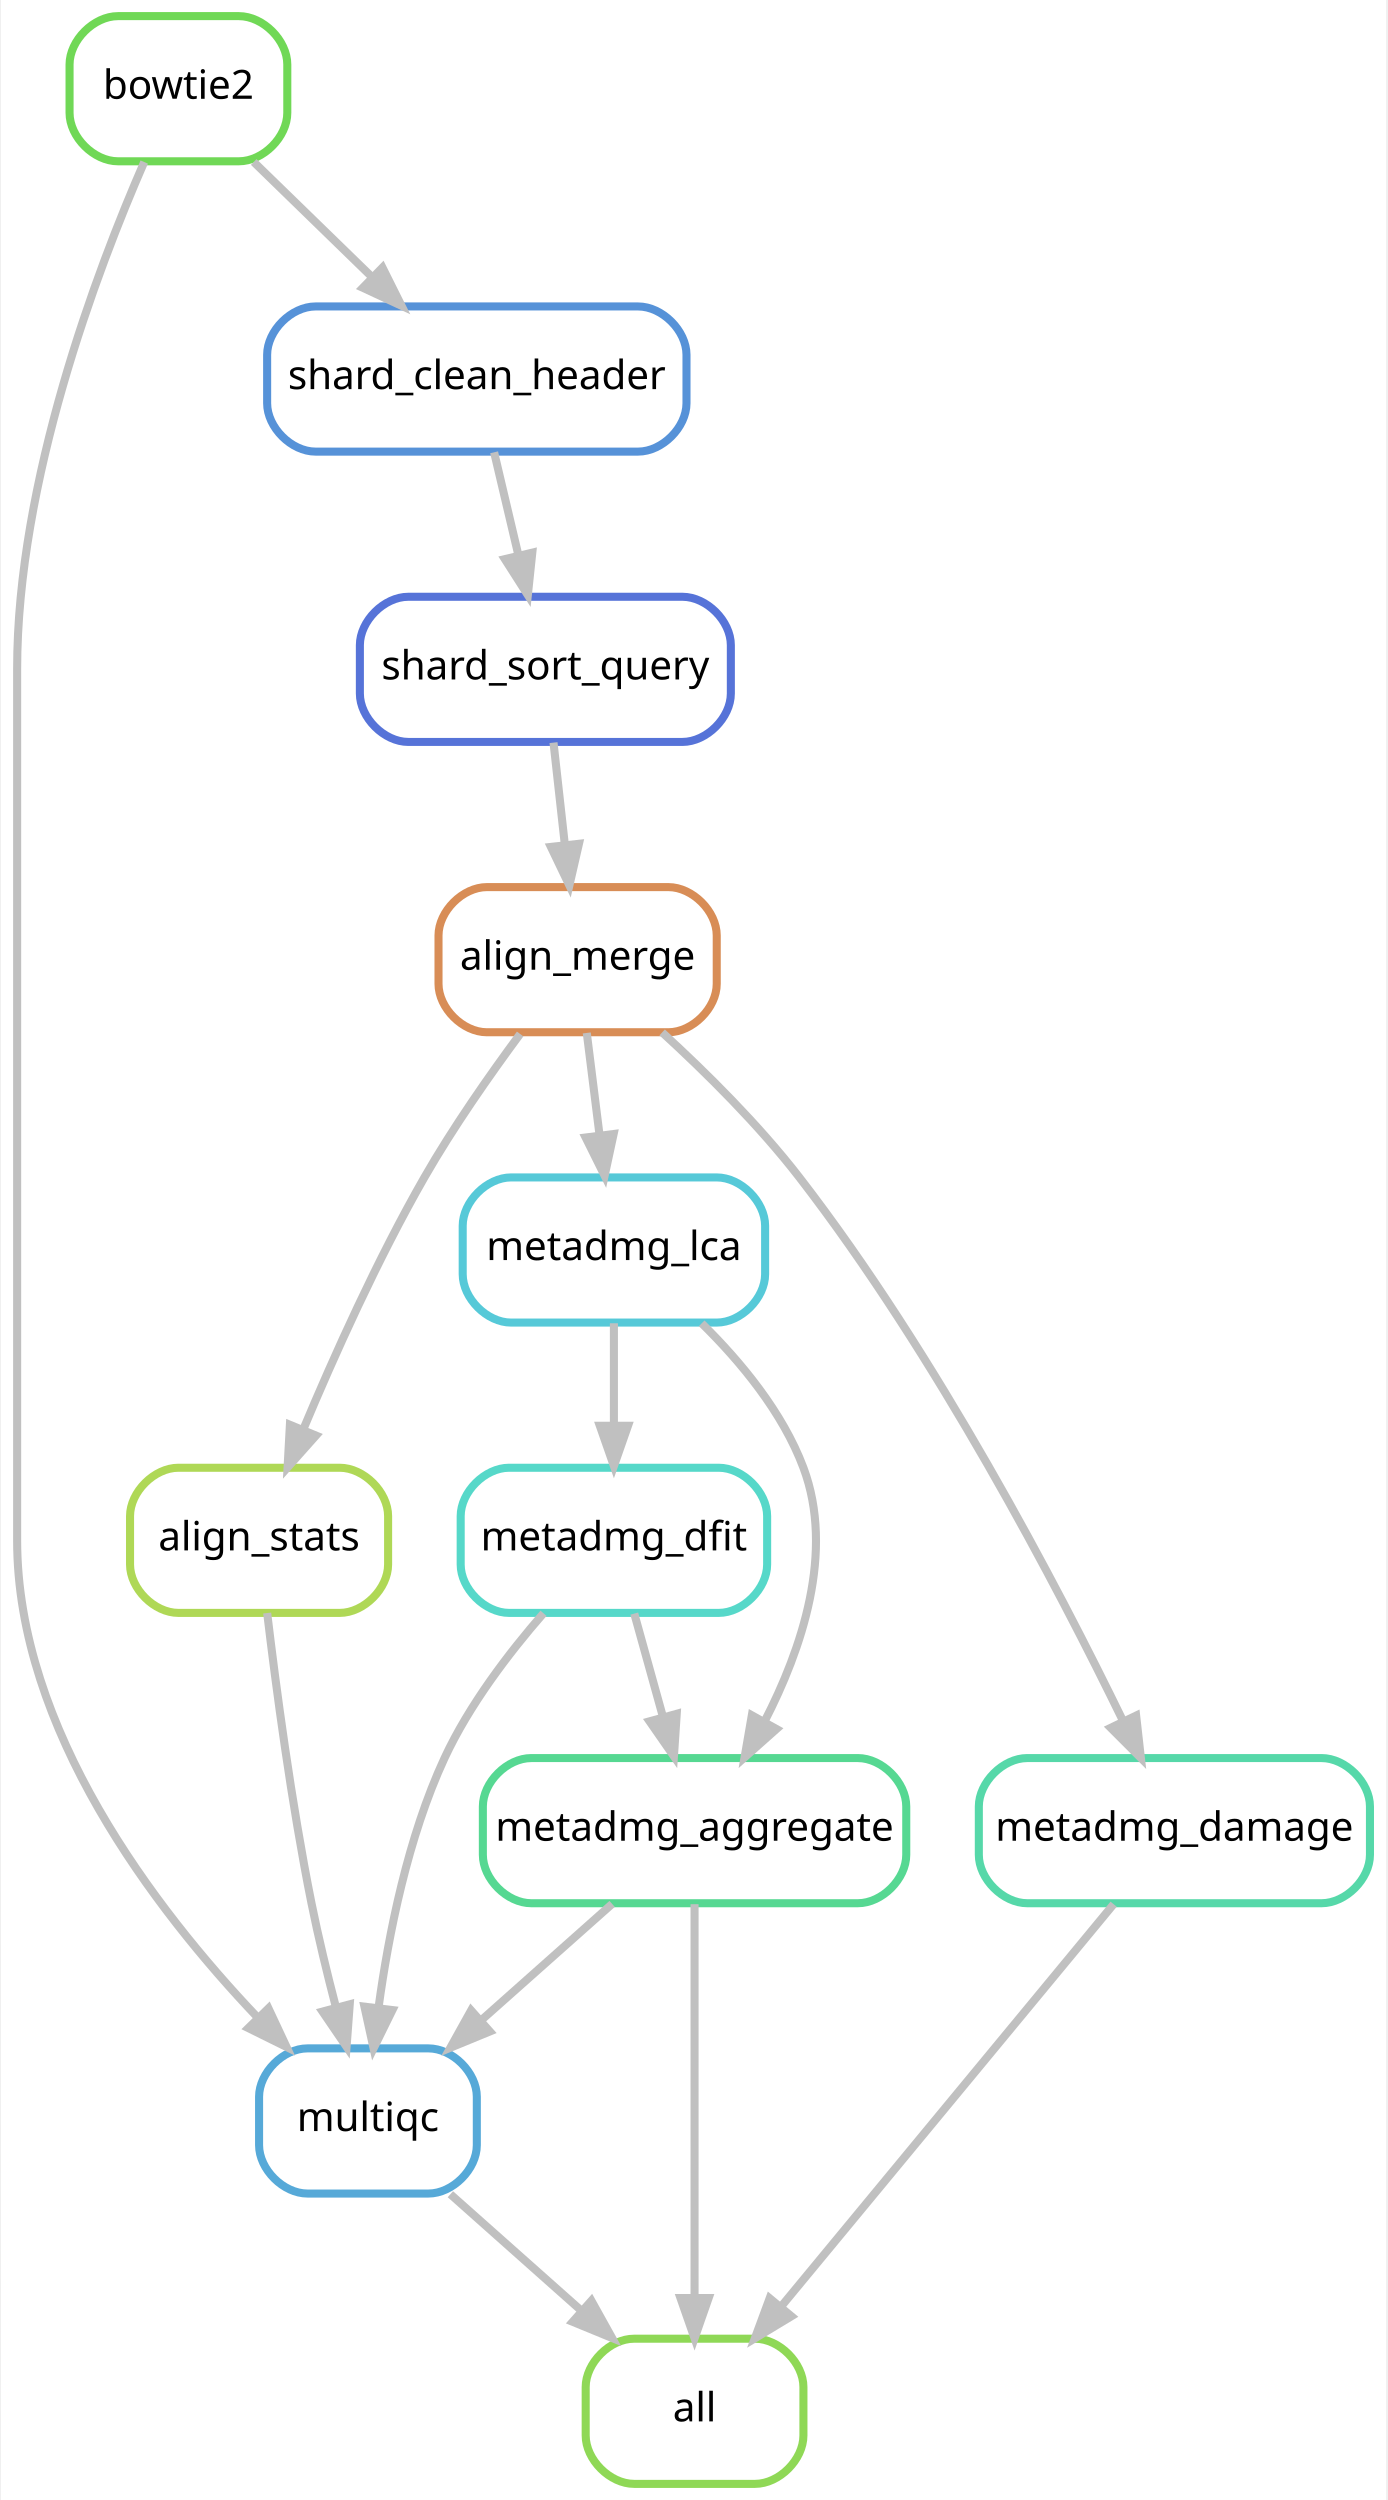
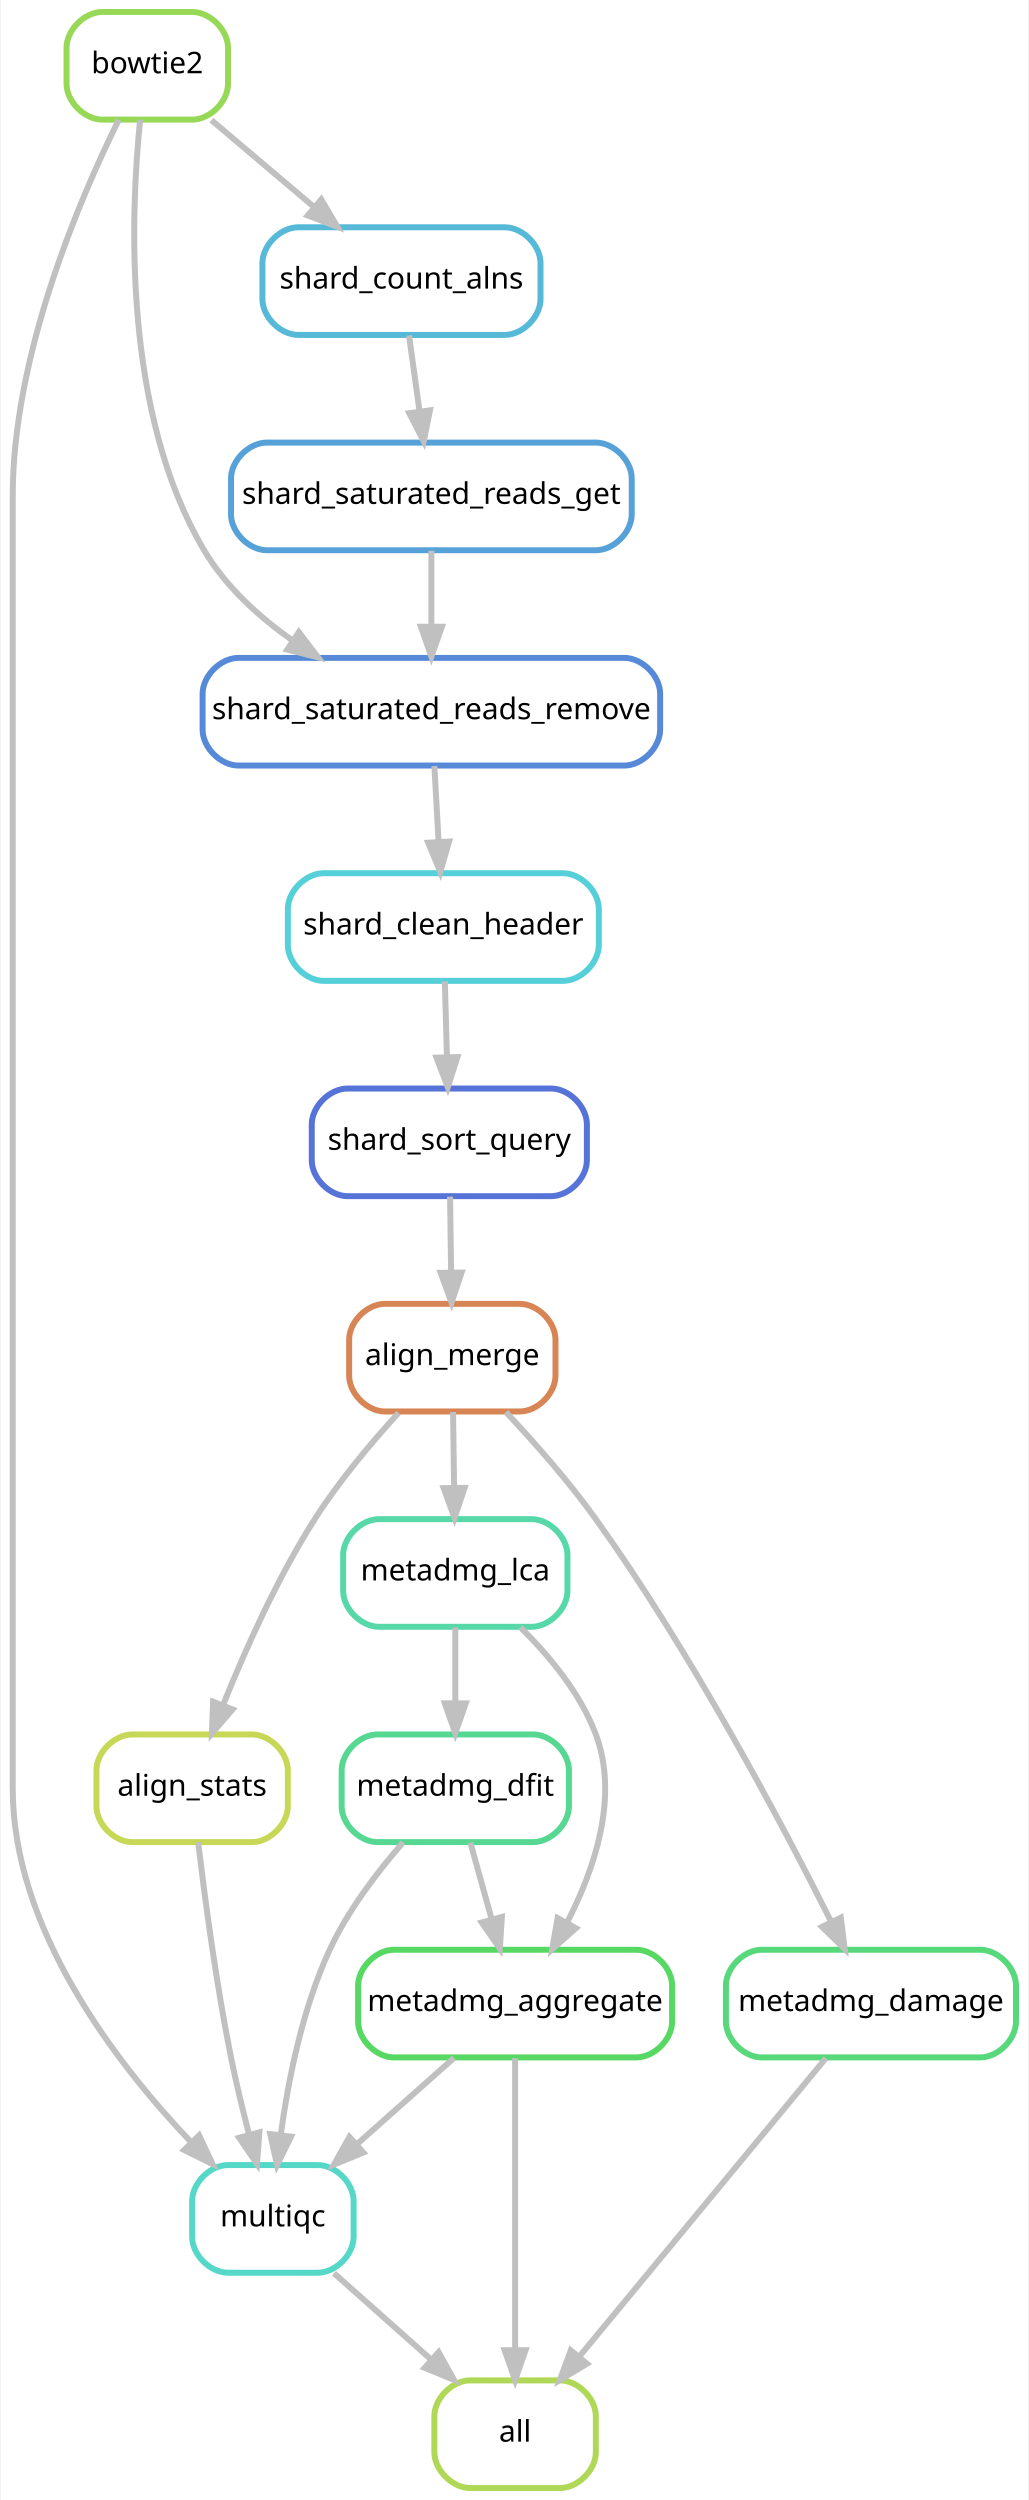
- <svg xmlns="http://www.w3.org/2000/svg" width="344pt" height="620pt" viewBox="0.00 0.00 343.50 620.00">
-   <g id="graph0" class="graph" transform="scale(1 1) rotate(0) translate(4 616)">
-     <polygon fill="#ffffff" stroke="transparent" points="-4,4 -4,-616 339.5,-616 339.5,4 -4,4" />
+ <svg xmlns="http://www.w3.org/2000/svg" width="344pt" height="836pt" viewBox="0.00 0.00 343.50 836.00">
+   <g id="graph0" class="graph" transform="scale(1 1) rotate(0) translate(4 832)">
+     <polygon fill="#ffffff" stroke="transparent" points="-4,4 -4,-832 339.5,-832 339.5,4 -4,4" />
    <g id="node1" class="node">
-       <path fill="none" stroke="#8fd856" stroke-width="2" d="M183,-36C183,-36 153,-36 153,-36 147,-36 141,-30 141,-24 141,-24 141,-12 141,-12 141,-6 147,0 153,0 153,0 183,0 183,0 189,0 195,-6 195,-12 195,-12 195,-24 195,-24 195,-30 189,-36 183,-36" />
+       <path fill="none" stroke="#afd856" stroke-width="2" d="M183,-36C183,-36 153,-36 153,-36 147,-36 141,-30 141,-24 141,-24 141,-12 141,-12 141,-6 147,0 153,0 153,0 183,0 183,0 189,0 195,-6 195,-12 195,-12 195,-24 195,-24 195,-30 189,-36 183,-36" />
      <text text-anchor="middle" x="168" y="-15.5" font-family="sans" font-size="10.00" fill="#000000">all</text>
    </g>
    <g id="node2" class="node">
-       <path fill="none" stroke="#56a9d8" stroke-width="2" d="M102,-108C102,-108 72,-108 72,-108 66,-108 60,-102 60,-96 60,-96 60,-84 60,-84 60,-78 66,-72 72,-72 72,-72 102,-72 102,-72 108,-72 114,-78 114,-84 114,-84 114,-96 114,-96 114,-102 108,-108 102,-108" />
+       <path fill="none" stroke="#56d8c9" stroke-width="2" d="M102,-108C102,-108 72,-108 72,-108 66,-108 60,-102 60,-96 60,-96 60,-84 60,-84 60,-78 66,-72 72,-72 72,-72 102,-72 102,-72 108,-72 114,-78 114,-84 114,-84 114,-96 114,-96 114,-102 108,-108 102,-108" />
      <text text-anchor="middle" x="87" y="-87.5" font-family="sans" font-size="10.00" fill="#000000">multiqc</text>
    </g>
    <g id="edge1" class="edge">
      <path fill="none" stroke="#c0c0c0" stroke-width="2" d="M107.44,-71.831C117.32,-63.048 129.332,-52.371 140.045,-42.849" />
      <polygon fill="#c0c0c0" stroke="#c0c0c0" stroke-width="2" points="142.418,-45.422 147.567,-36.163 137.767,-40.191 142.418,-45.422" />
    </g>
    <g id="node3" class="node">
-       <path fill="none" stroke="#70d856" stroke-width="2" d="M55,-612C55,-612 25,-612 25,-612 19,-612 13,-606 13,-600 13,-600 13,-588 13,-588 13,-582 19,-576 25,-576 25,-576 55,-576 55,-576 61,-576 67,-582 67,-588 67,-588 67,-600 67,-600 67,-606 61,-612 55,-612" />
-       <text text-anchor="middle" x="40" y="-591.5" font-family="sans" font-size="10.00" fill="#000000">bowtie2</text>
+       <path fill="none" stroke="#97d856" stroke-width="2" d="M60,-828C60,-828 30,-828 30,-828 24,-828 18,-822 18,-816 18,-816 18,-804 18,-804 18,-798 24,-792 30,-792 30,-792 60,-792 60,-792 66,-792 72,-798 72,-804 72,-804 72,-816 72,-816 72,-822 66,-828 60,-828" />
+       <text text-anchor="middle" x="45" y="-807.5" font-family="sans" font-size="10.00" fill="#000000">bowtie2</text>
    </g>
    <g id="edge4" class="edge">
-       <path fill="none" stroke="#c0c0c0" stroke-width="2" d="M31.517,-575.81C19.775,-548.922 0,-496.704 0,-450 0,-450 0,-450 0,-234 0,-187.212 34.064,-142.595 59.562,-115.752" />
+       <path fill="none" stroke="#c0c0c0" stroke-width="2" d="M35.457,-791.927C22.247,-765.184 0,-713.146 0,-666 0,-666 0,-666 0,-234 0,-187.212 34.064,-142.595 59.562,-115.752" />
      <polygon fill="#c0c0c0" stroke="#c0c0c0" stroke-width="2" points="62.327,-117.932 66.822,-108.338 57.325,-113.035 62.327,-117.932" />
    </g>
-     <g id="node7" class="node">
-       <path fill="none" stroke="#5692d8" stroke-width="2" d="M154,-540C154,-540 74,-540 74,-540 68,-540 62,-534 62,-528 62,-528 62,-516 62,-516 62,-510 68,-504 74,-504 74,-504 154,-504 154,-504 160,-504 166,-510 166,-516 166,-516 166,-528 166,-528 166,-534 160,-540 154,-540" />
-       <text text-anchor="middle" x="114" y="-519.5" font-family="sans" font-size="10.00" fill="#000000">shard_clean_header</text>
+     <g id="node8" class="node">
+       <path fill="none" stroke="#568ad8" stroke-width="2" d="M204.5,-612C204.5,-612 75.5,-612 75.5,-612 69.5,-612 63.5,-606 63.5,-600 63.5,-600 63.5,-588 63.5,-588 63.5,-582 69.5,-576 75.5,-576 75.5,-576 204.5,-576 204.5,-576 210.5,-576 216.5,-582 216.5,-588 216.5,-588 216.5,-600 216.5,-600 216.5,-606 210.5,-612 204.5,-612" />
+       <text text-anchor="middle" x="140" y="-591.5" font-family="sans" font-size="10.00" fill="#000000">shard_saturated_reads_remove</text>
    </g>
-     <g id="edge11" class="edge">
-       <path fill="none" stroke="#c0c0c0" stroke-width="2" d="M58.673,-575.831C67.525,-567.219 78.249,-556.785 87.889,-547.405" />
-       <polygon fill="#c0c0c0" stroke="#c0c0c0" stroke-width="2" points="90.606,-549.645 95.333,-540.163 85.725,-544.628 90.606,-549.645" />
+     <g id="edge12" class="edge">
+       <path fill="none" stroke="#c0c0c0" stroke-width="2" d="M42.617,-791.981C39.363,-760.401 36.718,-694.045 64,-648 71.171,-635.898 82.231,-625.79 93.714,-617.716" />
+       <polygon fill="#c0c0c0" stroke="#c0c0c0" stroke-width="2" points="95.671,-620.618 102.101,-612.197 91.823,-614.77 95.671,-620.618" />
+     </g>
+     <g id="node10" class="node">
+       <path fill="none" stroke="#56b9d8" stroke-width="2" d="M164.5,-756C164.5,-756 95.5,-756 95.5,-756 89.5,-756 83.5,-750 83.5,-744 83.5,-744 83.5,-732 83.5,-732 83.5,-726 89.5,-720 95.5,-720 95.5,-720 164.5,-720 164.5,-720 170.5,-720 176.5,-726 176.5,-732 176.5,-732 176.5,-744 176.5,-744 176.5,-750 170.5,-756 164.5,-756" />
+       <text text-anchor="middle" x="130" y="-735.5" font-family="sans" font-size="10.00" fill="#000000">shard_count_alns</text>
+     </g>
+     <g id="edge15" class="edge">
+       <path fill="none" stroke="#c0c0c0" stroke-width="2" d="M66.449,-791.831C76.818,-783.048 89.423,-772.371 100.665,-762.849" />
+       <polygon fill="#c0c0c0" stroke="#c0c0c0" stroke-width="2" points="103.189,-765.297 108.558,-756.163 98.665,-759.956 103.189,-765.297" />
    </g>
    <g id="node4" class="node">
-       <path fill="none" stroke="#afd856" stroke-width="2" d="M80,-252C80,-252 40,-252 40,-252 34,-252 28,-246 28,-240 28,-240 28,-228 28,-228 28,-222 34,-216 40,-216 40,-216 80,-216 80,-216 86,-216 92,-222 92,-228 92,-228 92,-240 92,-240 92,-246 86,-252 80,-252" />
+       <path fill="none" stroke="#c6d856" stroke-width="2" d="M80,-252C80,-252 40,-252 40,-252 34,-252 28,-246 28,-240 28,-240 28,-228 28,-228 28,-222 34,-216 40,-216 40,-216 80,-216 80,-216 86,-216 92,-222 92,-228 92,-228 92,-240 92,-240 92,-246 86,-252 80,-252" />
      <text text-anchor="middle" x="60" y="-231.5" font-family="sans" font-size="10.00" fill="#000000">align_stats</text>
    </g>
    <g id="edge5" class="edge">
      <path fill="none" stroke="#c0c0c0" stroke-width="2" d="M62.011,-215.97C64.185,-197.729 68.017,-168.763 73,-144 74.693,-135.588 76.89,-126.531 79.041,-118.283" />
      <polygon fill="#c0c0c0" stroke="#c0c0c0" stroke-width="2" points="82.488,-118.943 81.698,-108.378 75.727,-117.129 82.488,-118.943" />
    </g>
    <g id="node5" class="node">
-       <path fill="none" stroke="#d88d56" stroke-width="2" d="M161.5,-396C161.5,-396 116.5,-396 116.5,-396 110.5,-396 104.5,-390 104.5,-384 104.5,-384 104.5,-372 104.5,-372 104.5,-366 110.5,-360 116.5,-360 116.5,-360 161.5,-360 161.5,-360 167.5,-360 173.5,-366 173.5,-372 173.5,-372 173.5,-384 173.5,-384 173.5,-390 167.5,-396 161.5,-396" />
-       <text text-anchor="middle" x="139" y="-375.5" font-family="sans" font-size="10.00" fill="#000000">align_merge</text>
+       <path fill="none" stroke="#d88556" stroke-width="2" d="M169.5,-396C169.5,-396 124.5,-396 124.5,-396 118.5,-396 112.5,-390 112.5,-384 112.5,-384 112.5,-372 112.5,-372 112.5,-366 118.5,-360 124.5,-360 124.5,-360 169.5,-360 169.5,-360 175.5,-360 181.5,-366 181.5,-372 181.5,-372 181.5,-384 181.5,-384 181.5,-390 175.5,-396 169.5,-396" />
+       <text text-anchor="middle" x="147" y="-375.5" font-family="sans" font-size="10.00" fill="#000000">align_merge</text>
    </g>
    <g id="edge8" class="edge">
-       <path fill="none" stroke="#c0c0c0" stroke-width="2" d="M124.746,-359.572C117.204,-349.388 108.067,-336.334 101,-324 89.404,-303.763 78.57,-279.661 70.954,-261.494" />
-       <polygon fill="#c0c0c0" stroke="#c0c0c0" stroke-width="2" points="74.118,-259.985 67.07,-252.074 67.646,-262.653 74.118,-259.985" />
+       <path fill="none" stroke="#c0c0c0" stroke-width="2" d="M129.012,-359.523C119.889,-349.536 109.064,-336.678 101,-324 88.482,-304.32 77.704,-280.183 70.345,-261.862" />
+       <polygon fill="#c0c0c0" stroke="#c0c0c0" stroke-width="2" points="73.524,-260.382 66.619,-252.347 67.006,-262.935 73.524,-260.382" />
+     </g>
+     <g id="node12" class="node">
+       <path fill="none" stroke="#56d8a9" stroke-width="2" d="M173.5,-324C173.5,-324 122.5,-324 122.5,-324 116.5,-324 110.5,-318 110.5,-312 110.5,-312 110.5,-300 110.5,-300 110.5,-294 116.5,-288 122.5,-288 122.5,-288 173.5,-288 173.5,-288 179.5,-288 185.5,-294 185.5,-300 185.5,-300 185.5,-312 185.5,-312 185.5,-318 179.5,-324 173.5,-324" />
+       <text text-anchor="middle" x="148" y="-303.5" font-family="sans" font-size="10.00" fill="#000000">metadmg_lca</text>
+     </g>
+     <g id="edge17" class="edge">
+       <path fill="none" stroke="#c0c0c0" stroke-width="2" d="M147.252,-359.831C147.359,-352.131 147.487,-342.974 147.605,-334.417" />
+       <polygon fill="#c0c0c0" stroke="#c0c0c0" stroke-width="2" points="151.105,-334.461 147.744,-324.413 144.106,-334.364 151.105,-334.461" />
+     </g>
+     <g id="node14" class="node">
+       <path fill="none" stroke="#56d87b" stroke-width="2" d="M323.5,-180C323.5,-180 250.5,-180 250.5,-180 244.5,-180 238.5,-174 238.5,-168 238.5,-168 238.5,-156 238.5,-156 238.5,-150 244.5,-144 250.5,-144 250.5,-144 323.5,-144 323.5,-144 329.5,-144 335.5,-150 335.5,-156 335.5,-156 335.5,-168 335.5,-168 335.5,-174 329.5,-180 323.5,-180" />
+       <text text-anchor="middle" x="287" y="-159.5" font-family="sans" font-size="10.00" fill="#000000">metadmg_damage</text>
+     </g>
+     <g id="edge20" class="edge">
+       <path fill="none" stroke="#c0c0c0" stroke-width="2" d="M164.901,-359.82C174.398,-349.709 185.943,-336.645 195,-324 227.055,-279.247 257.152,-222.395 273.726,-189.313" />
+       <polygon fill="#c0c0c0" stroke="#c0c0c0" stroke-width="2" points="276.916,-190.759 278.228,-180.246 270.646,-187.647 276.916,-190.759" />
+     </g>
+     <g id="node6" class="node">
+       <path fill="none" stroke="#5673d8" stroke-width="2" d="M180,-468C180,-468 112,-468 112,-468 106,-468 100,-462 100,-456 100,-456 100,-444 100,-444 100,-438 106,-432 112,-432 112,-432 180,-432 180,-432 186,-432 192,-438 192,-444 192,-444 192,-456 192,-456 192,-462 186,-468 180,-468" />
+       <text text-anchor="middle" x="146" y="-447.5" font-family="sans" font-size="10.00" fill="#000000">shard_sort_query</text>
+     </g>
+     <g id="edge9" class="edge">
+       <path fill="none" stroke="#c0c0c0" stroke-width="2" d="M146.252,-431.831C146.359,-424.131 146.487,-414.974 146.605,-406.417" />
+       <polygon fill="#c0c0c0" stroke="#c0c0c0" stroke-width="2" points="150.105,-406.461 146.744,-396.413 143.106,-406.364 150.105,-406.461" />
+     </g>
+     <g id="node7" class="node">
+       <path fill="none" stroke="#56d0d8" stroke-width="2" d="M184,-540C184,-540 104,-540 104,-540 98,-540 92,-534 92,-528 92,-528 92,-516 92,-516 92,-510 98,-504 104,-504 104,-504 184,-504 184,-504 190,-504 196,-510 196,-516 196,-516 196,-528 196,-528 196,-534 190,-540 184,-540" />
+       <text text-anchor="middle" x="144" y="-519.5" font-family="sans" font-size="10.00" fill="#000000">shard_clean_header</text>
+     </g>
+     <g id="edge10" class="edge">
+       <path fill="none" stroke="#c0c0c0" stroke-width="2" d="M144.505,-503.831C144.719,-496.131 144.973,-486.974 145.211,-478.417" />
+       <polygon fill="#c0c0c0" stroke="#c0c0c0" stroke-width="2" points="148.709,-478.507 145.488,-468.413 141.712,-478.312 148.709,-478.507" />
+     </g>
+     <g id="edge11" class="edge">
+       <path fill="none" stroke="#c0c0c0" stroke-width="2" d="M141.009,-575.831C141.437,-568.131 141.946,-558.974 142.421,-550.417" />
+       <polygon fill="#c0c0c0" stroke="#c0c0c0" stroke-width="2" points="145.917,-550.592 142.977,-540.413 138.928,-550.204 145.917,-550.592" />
    </g>
    <g id="node9" class="node">
-       <path fill="none" stroke="#56c9d8" stroke-width="2" d="M173.5,-324C173.5,-324 122.5,-324 122.5,-324 116.5,-324 110.5,-318 110.5,-312 110.5,-312 110.5,-300 110.5,-300 110.5,-294 116.5,-288 122.5,-288 122.5,-288 173.5,-288 173.5,-288 179.5,-288 185.5,-294 185.5,-300 185.5,-300 185.5,-312 185.5,-312 185.5,-318 179.5,-324 173.5,-324" />
-       <text text-anchor="middle" x="148" y="-303.5" font-family="sans" font-size="10.00" fill="#000000">metadmg_lca</text>
+       <path fill="none" stroke="#56a2d8" stroke-width="2" d="M195,-684C195,-684 85,-684 85,-684 79,-684 73,-678 73,-672 73,-672 73,-660 73,-660 73,-654 79,-648 85,-648 85,-648 195,-648 195,-648 201,-648 207,-654 207,-660 207,-660 207,-672 207,-672 207,-678 201,-684 195,-684" />
+       <text text-anchor="middle" x="140" y="-663.5" font-family="sans" font-size="10.00" fill="#000000">shard_saturated_reads_get</text>
    </g>
    <g id="edge13" class="edge">
-       <path fill="none" stroke="#c0c0c0" stroke-width="2" d="M141.271,-359.831C142.234,-352.131 143.378,-342.974 144.448,-334.417" />
-       <polygon fill="#c0c0c0" stroke="#c0c0c0" stroke-width="2" points="147.931,-334.77 145.698,-324.413 140.985,-333.902 147.931,-334.77" />
+       <path fill="none" stroke="#c0c0c0" stroke-width="2" d="M140,-647.831C140,-640.131 140,-630.974 140,-622.417" />
+       <polygon fill="#c0c0c0" stroke="#c0c0c0" stroke-width="2" points="143.5,-622.413 140,-612.413 136.5,-622.413 143.5,-622.413" />
+     </g>
+     <g id="edge14" class="edge">
+       <path fill="none" stroke="#c0c0c0" stroke-width="2" d="M132.523,-719.831C133.593,-712.131 134.865,-702.974 136.053,-694.417" />
+       <polygon fill="#c0c0c0" stroke="#c0c0c0" stroke-width="2" points="139.534,-694.8 137.443,-684.413 132.6,-693.837 139.534,-694.8" />
    </g>
    <g id="node11" class="node">
-       <path fill="none" stroke="#56d8a9" stroke-width="2" d="M323.5,-180C323.5,-180 250.5,-180 250.5,-180 244.5,-180 238.5,-174 238.5,-168 238.5,-168 238.5,-156 238.5,-156 238.5,-150 244.5,-144 250.5,-144 250.5,-144 323.5,-144 323.5,-144 329.5,-144 335.5,-150 335.5,-156 335.5,-156 335.5,-168 335.5,-168 335.5,-174 329.5,-180 323.5,-180" />
-       <text text-anchor="middle" x="287" y="-159.5" font-family="sans" font-size="10.00" fill="#000000">metadmg_damage</text>
-     </g>
-     <g id="edge16" class="edge">
-       <path fill="none" stroke="#c0c0c0" stroke-width="2" d="M159.962,-359.965C170.846,-349.999 183.936,-337.024 194,-324 227.928,-280.09 258.05,-222.504 274.295,-189.142" />
-       <polygon fill="#c0c0c0" stroke="#c0c0c0" stroke-width="2" points="277.509,-190.535 278.691,-180.006 271.201,-187.5 277.509,-190.535" />
-     </g>
-     <g id="node6" class="node">
-       <path fill="none" stroke="#5673d8" stroke-width="2" d="M165,-468C165,-468 97,-468 97,-468 91,-468 85,-462 85,-456 85,-456 85,-444 85,-444 85,-438 91,-432 97,-432 97,-432 165,-432 165,-432 171,-432 177,-438 177,-444 177,-444 177,-456 177,-456 177,-462 171,-468 165,-468" />
-       <text text-anchor="middle" x="131" y="-447.5" font-family="sans" font-size="10.00" fill="#000000">shard_sort_query</text>
-     </g>
-     <g id="edge9" class="edge">
-       <path fill="none" stroke="#c0c0c0" stroke-width="2" d="M133.019,-431.831C133.874,-424.131 134.892,-414.974 135.843,-406.417" />
-       <polygon fill="#c0c0c0" stroke="#c0c0c0" stroke-width="2" points="139.328,-406.739 136.954,-396.413 132.371,-405.966 139.328,-406.739" />
-     </g>
-     <g id="edge10" class="edge">
-       <path fill="none" stroke="#c0c0c0" stroke-width="2" d="M118.29,-503.831C120.108,-496.131 122.27,-486.974 124.29,-478.417" />
-       <polygon fill="#c0c0c0" stroke="#c0c0c0" stroke-width="2" points="127.761,-478.95 126.652,-468.413 120.948,-477.341 127.761,-478.95" />
-     </g>
-     <g id="node8" class="node">
-       <path fill="none" stroke="#56d8c9" stroke-width="2" d="M174,-252C174,-252 122,-252 122,-252 116,-252 110,-246 110,-240 110,-240 110,-228 110,-228 110,-222 116,-216 122,-216 122,-216 174,-216 174,-216 180,-216 186,-222 186,-228 186,-228 186,-240 186,-240 186,-246 180,-252 174,-252" />
+       <path fill="none" stroke="#56d892" stroke-width="2" d="M174,-252C174,-252 122,-252 122,-252 116,-252 110,-246 110,-240 110,-240 110,-228 110,-228 110,-222 116,-216 122,-216 122,-216 174,-216 174,-216 180,-216 186,-222 186,-228 186,-228 186,-240 186,-240 186,-246 180,-252 174,-252" />
      <text text-anchor="middle" x="148" y="-231.5" font-family="sans" font-size="10.00" fill="#000000">metadmg_dfit</text>
    </g>
    <g id="edge6" class="edge">
      <path fill="none" stroke="#c0c0c0" stroke-width="2" d="M130.539,-215.906C121.925,-206.023 112.1,-193.143 106,-180 96.895,-160.384 92.106,-136.336 89.615,-118.035" />
      <polygon fill="#c0c0c0" stroke="#c0c0c0" stroke-width="2" points="93.077,-117.507 88.398,-108.001 86.128,-118.349 93.077,-117.507" />
    </g>
-     <g id="node10" class="node">
-       <path fill="none" stroke="#56d892" stroke-width="2" d="M208.5,-180C208.5,-180 127.5,-180 127.5,-180 121.5,-180 115.5,-174 115.5,-168 115.5,-168 115.5,-156 115.5,-156 115.5,-150 121.5,-144 127.5,-144 127.5,-144 208.5,-144 208.5,-144 214.5,-144 220.5,-150 220.5,-156 220.5,-156 220.5,-168 220.5,-168 220.5,-174 214.5,-180 208.5,-180" />
+     <g id="node13" class="node">
+       <path fill="none" stroke="#56d863" stroke-width="2" d="M208.5,-180C208.5,-180 127.5,-180 127.5,-180 121.5,-180 115.5,-174 115.5,-168 115.5,-168 115.5,-156 115.5,-156 115.5,-150 121.5,-144 127.5,-144 127.5,-144 208.5,-144 208.5,-144 214.5,-144 220.5,-150 220.5,-156 220.5,-156 220.5,-168 220.5,-168 220.5,-174 214.5,-180 208.5,-180" />
      <text text-anchor="middle" x="168" y="-159.5" font-family="sans" font-size="10.00" fill="#000000">metadmg_aggregate</text>
    </g>
-     <g id="edge15" class="edge">
+     <g id="edge19" class="edge">
      <path fill="none" stroke="#c0c0c0" stroke-width="2" d="M153.047,-215.831C155.209,-208.046 157.785,-198.773 160.185,-190.135" />
      <polygon fill="#c0c0c0" stroke="#c0c0c0" stroke-width="2" points="163.581,-190.985 162.885,-180.413 156.836,-189.112 163.581,-190.985" />
    </g>
-     <g id="edge12" class="edge">
+     <g id="edge16" class="edge">
      <path fill="none" stroke="#c0c0c0" stroke-width="2" d="M148,-287.831C148,-280.131 148,-270.974 148,-262.417" />
      <polygon fill="#c0c0c0" stroke="#c0c0c0" stroke-width="2" points="151.5,-262.413 148,-252.413 144.5,-262.413 151.5,-262.413" />
    </g>
-     <g id="edge14" class="edge">
+     <g id="edge18" class="edge">
      <path fill="none" stroke="#c0c0c0" stroke-width="2" d="M169.767,-287.817C179.472,-278.282 189.86,-265.736 195,-252 202.79,-231.184 194.64,-207.031 185.31,-188.991" />
      <polygon fill="#c0c0c0" stroke="#c0c0c0" stroke-width="2" points="188.321,-187.203 180.402,-180.164 182.203,-190.605 188.321,-187.203" />
    </g>
-     <g id="edge2" class="edge">
+     <g id="edge3" class="edge">
      <path fill="none" stroke="#c0c0c0" stroke-width="2" d="M168,-143.762C168,-119.201 168,-75.247 168,-46.354" />
      <polygon fill="#c0c0c0" stroke="#c0c0c0" stroke-width="2" points="171.5,-46.09 168,-36.09 164.5,-46.09 171.5,-46.09" />
    </g>
    <g id="edge7" class="edge">
      <path fill="none" stroke="#c0c0c0" stroke-width="2" d="M147.56,-143.831C137.679,-135.048 125.668,-124.371 114.955,-114.849" />
      <polygon fill="#c0c0c0" stroke="#c0c0c0" stroke-width="2" points="117.233,-112.191 107.433,-108.163 112.582,-117.422 117.233,-112.191" />
    </g>
-     <g id="edge3" class="edge">
+     <g id="edge2" class="edge">
      <path fill="none" stroke="#c0c0c0" stroke-width="2" d="M271.929,-143.762C251.095,-118.552 213.377,-72.91 189.565,-44.095" />
      <polygon fill="#c0c0c0" stroke="#c0c0c0" stroke-width="2" points="192.017,-41.569 182.949,-36.09 186.621,-46.028 192.017,-41.569" />
    </g>
  </g>
</svg>
